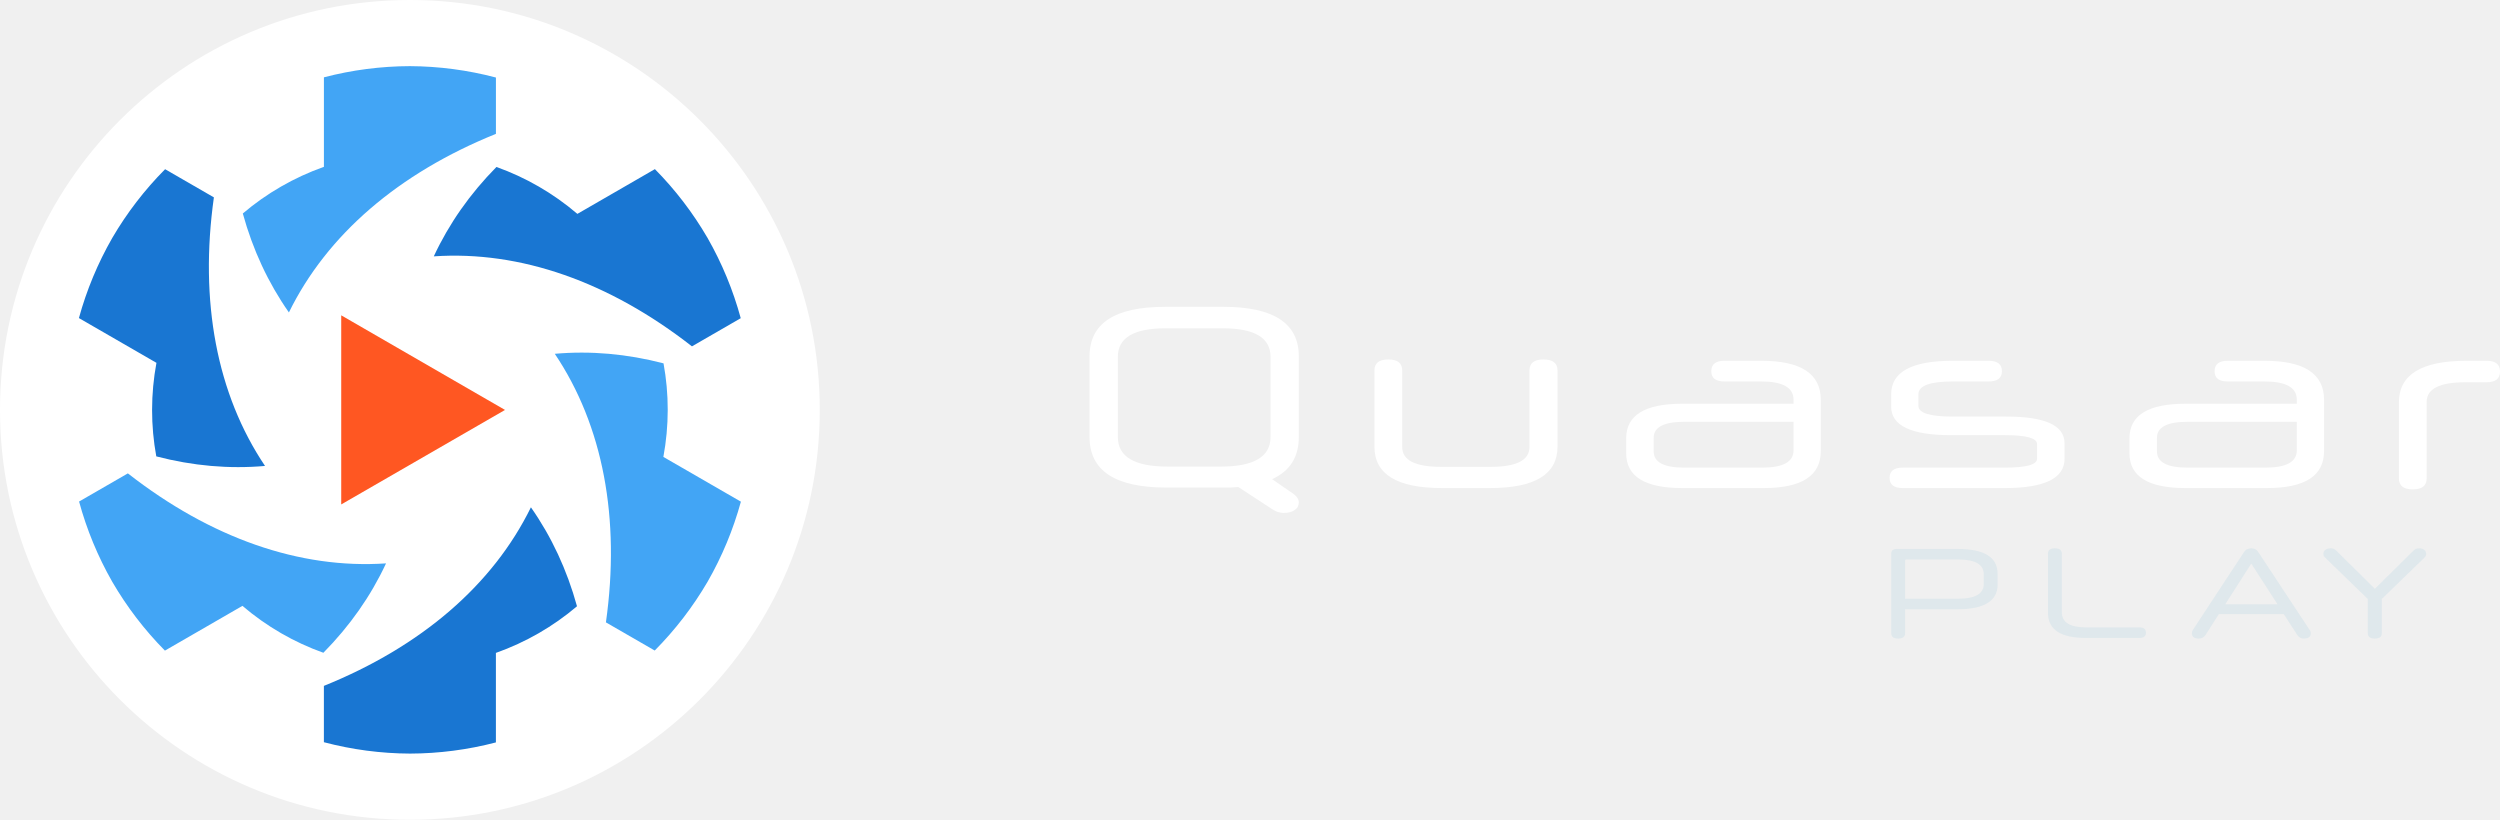
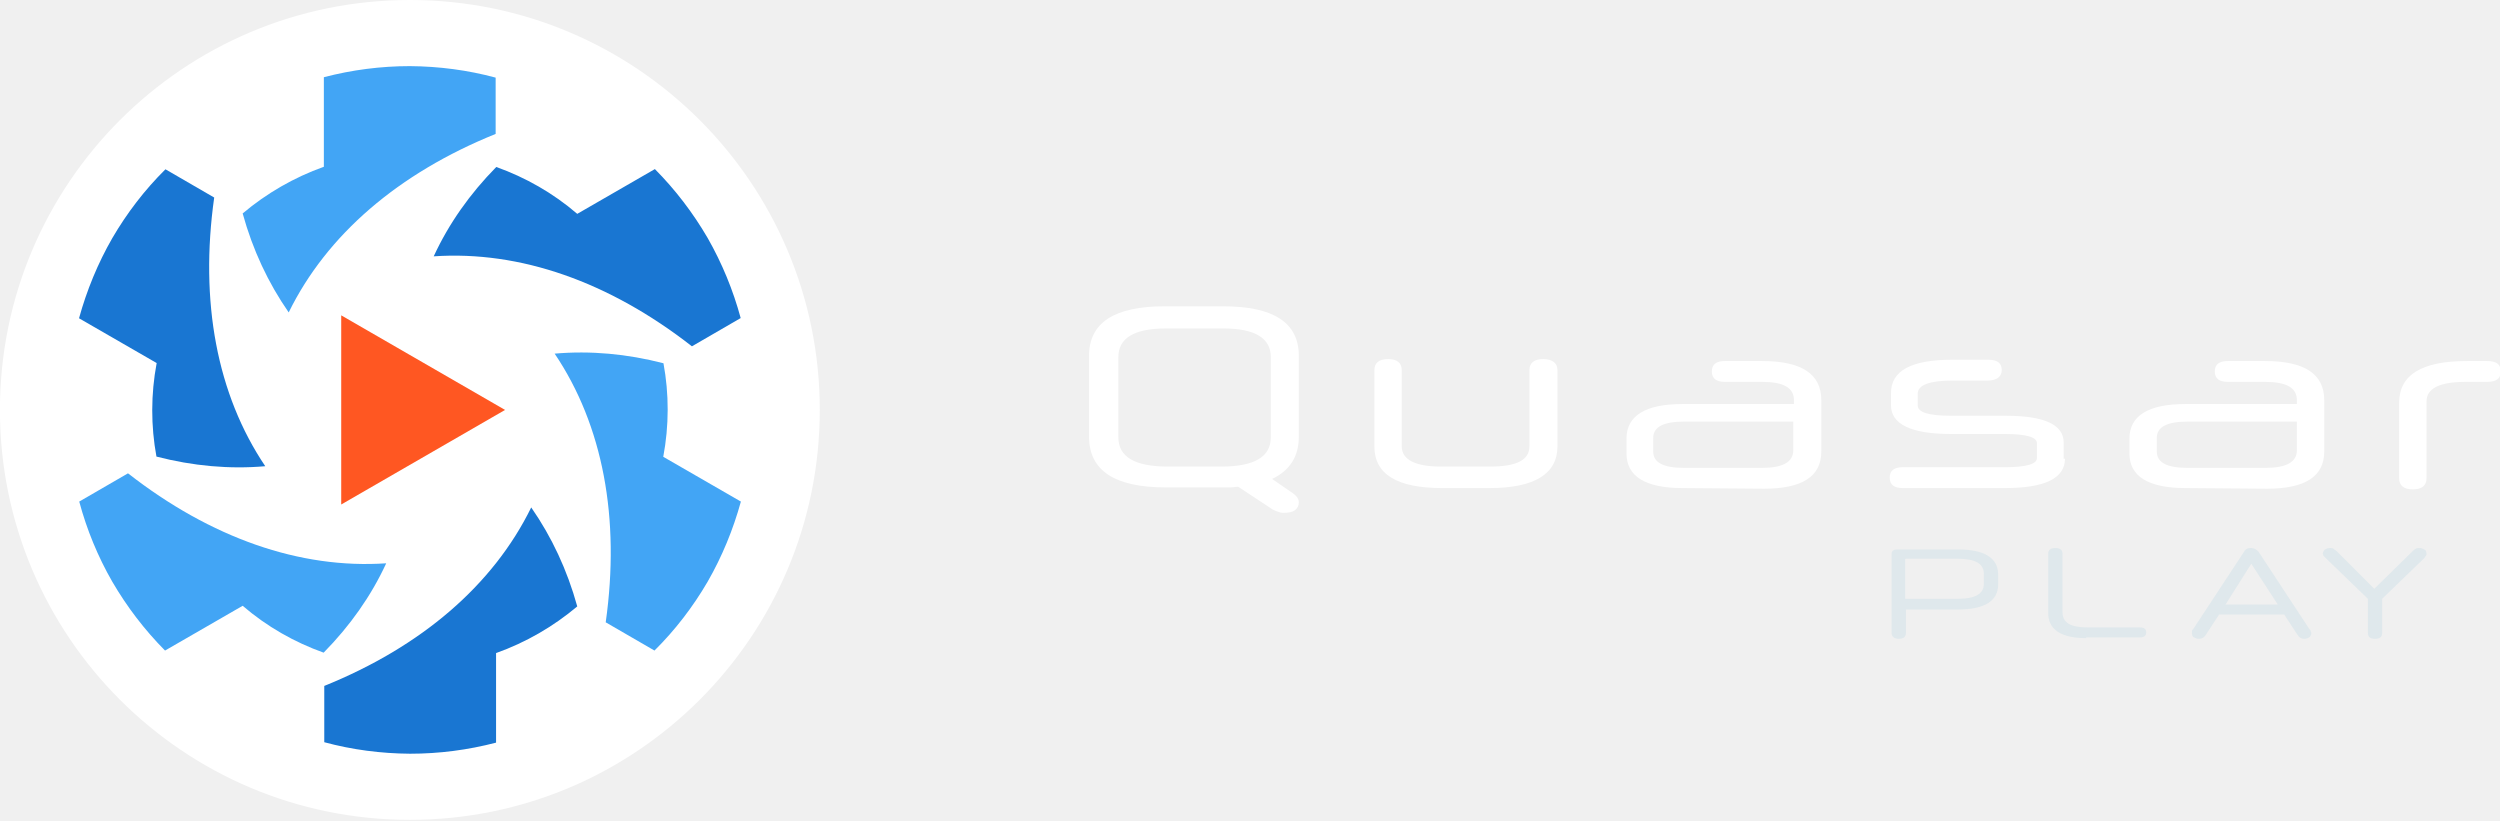
- <svg xmlns="http://www.w3.org/2000/svg" width="156.721mm" height="51.39mm" viewBox="0 0 555.311 182.091" id="svg3933" version="1.1">
-   <defs id="defs3935" />
+ <svg xmlns="http://www.w3.org/2000/svg" version="1.1" id="svg3933" x="0px" y="0px" viewBox="0 0 444.2 145.7" style="enable-background:new 0 0 444.2 145.7;" xml:space="preserve">
  <g id="layer1" transform="translate(400.5128,-58.45957)">
-     <g transform="translate(-494.9044,-591.5613)" id="g3874">
-       <g transform="matrix(0.3717971,0,0,0.3717971,754.5052,1370.564)" id="g3707-7">
-         <circle cy="-1693.122" cx="-1530.588" id="circle3709-5" style="opacity:1;fill:#ffffff;fill-opacity:1;stroke:none;stroke-width:50;stroke-linecap:square;stroke-linejoin:bevel;stroke-miterlimit:4;stroke-dasharray:none;stroke-opacity:1" r="244.88" />
-         <path id="path3711-9" d="m -1352.738,-1795.819 a 205.364,205.364 0 0 0 -31.47,-41.142 l -46.315,26.74 c -14.436,-12.331 -30.843,-21.777 -48.356,-28.026 -15.812,16.025 -28.373,33.93 -37.427,53.403 51.555,-3.509 104.8,15.15 154.231,53.77 l 29.148,-16.829 a 205.364,205.364 0 0 0 -19.811,-47.916 z" clip-path="none" mask="none" style="fill:#1976d2;fill-opacity:1" />
-         <path style="fill:#42a5f5;fill-opacity:1" mask="none" clip-path="none" d="m -1352.726,-1590.462 a 205.364,205.364 0 0 0 19.895,-47.825 l -46.315,-26.74 c 3.461,-18.668 3.438,-37.599 0.092,-55.89 -21.784,-5.681 -43.571,-7.607 -64.962,-5.711 28.816,42.894 39.28,98.335 30.549,160.453 l 29.148,16.829 a 205.364,205.364 0 0 0 31.591,-41.115 z" id="path3713-2" />
-         <path id="path3715-2" d="m -1530.564,-1487.774 a 205.364,205.364 0 0 0 51.365,-6.683 l 0,-53.48 c 17.897,-6.336 34.281,-15.822 48.449,-27.865 -5.972,-21.706 -15.198,-41.537 -27.535,-59.115 -22.739,46.402 -65.52,83.185 -123.682,106.683 l 0,33.657 a 205.364,205.364 0 0 0 51.402,6.801 z" clip-path="none" mask="none" style="fill:#1976d2;fill-opacity:1" />
-         <path style="fill:#42a5f5;fill-opacity:1" mask="none" clip-path="none" d="m -1708.414,-1590.441 a 205.364,205.364 0 0 0 31.47,41.142 l 46.315,-26.74 c 14.436,12.331 30.843,21.777 48.356,28.025 15.812,-16.024 28.373,-33.93 37.428,-53.403 -51.555,3.509 -104.8,-15.15 -154.231,-53.77 l -29.148,16.829 a 205.364,205.364 0 0 0 19.811,47.916 z" id="path3717-8" />
-         <path id="path3719-9" d="m -1708.426,-1795.798 a 205.364,205.364 0 0 0 -19.895,47.825 l 46.315,26.74 c -3.461,18.668 -3.438,37.599 -0.092,55.89 21.784,5.681 43.571,7.607 64.962,5.711 -28.816,-42.894 -39.28,-98.335 -30.549,-160.453 l -29.148,-16.829 a 205.364,205.364 0 0 0 -31.591,41.115 z" clip-path="none" mask="none" style="fill:#1976d2;fill-opacity:1" />
-         <path style="fill:#42a5f5;fill-opacity:1" mask="none" clip-path="none" d="m -1530.588,-1898.486 a 205.364,205.364 0 0 0 -51.366,6.683 l 0,53.48 c -17.897,6.336 -34.28,15.822 -48.449,27.865 5.972,21.706 15.198,41.537 27.535,59.115 22.739,-46.403 65.52,-83.185 123.682,-106.683 l 1e-4,-33.658 a 205.364,205.364 0 0 0 -51.402,-6.801 z" id="path3721-7" />
-         <path style="fill:#ff5722;fill-opacity:1" class="st1" d="m -1473.76,-1693.09 -97.848,56.458 0,-112.982 z" id="path3723-3" />
+     <g id="g3874" transform="translate(-494.9044,-591.5613)">
+       <g id="g3707-7" transform="matrix(0.3717971,0,0,0.3717971,754.5052,1370.564)">
+         <circle id="circle3709-5" style="fill:#FFFFFF;" cx="-1579.6" cy="-1742.1" r="195.9" />
+         <path id="path3711-9" style="fill:#1976D2;" d="M-1437.3-1824.3c-7-12-15.4-23-25.2-32.9l-37.1,21.4     c-11.5-9.9-24.7-17.4-38.7-22.4c-12.6,12.8-22.7,27.1-29.9,42.7c41.2-2.8,83.8,12.1,123.4,43l23.3-13.5     C-1425.1-1799.3-1430.4-1812.2-1437.3-1824.3L-1437.3-1824.3z" />
+         <path id="path3713-2" style="fill:#42A5F5;" d="M-1437.3-1660c6.9-12,12.2-24.9,15.9-38.3l-37.1-21.4c2.8-14.9,2.8-30.1,0.1-44.7     c-17.4-4.5-34.9-6.1-52-4.6c23.1,34.3,31.4,78.7,24.4,128.4l23.3,13.5C-1452.8-1636.9-1444.3-1648-1437.3-1660L-1437.3-1660z" />
+         <path id="path3715-2" style="fill:#1976D2;" d="M-1579.5-1577.8c13.9,0,27.7-1.8,41.1-5.3v-42.8c14.3-5.1,27.4-12.7,38.8-22.3     c-4.8-17.4-12.2-33.2-22-47.3c-18.2,37.1-52.4,66.5-98.9,85.3v26.9C-1607.2-1579.7-1593.4-1577.9-1579.5-1577.8z" />
+         <path id="path3717-8" style="fill:#42A5F5;" d="M-1721.8-1660c7,12,15.4,23,25.2,32.9l37.1-21.4c11.5,9.9,24.7,17.4,38.7,22.4     c12.6-12.8,22.7-27.1,29.9-42.7c-41.2,2.8-83.8-12.1-123.4-43l-23.3,13.5C-1734-1684.9-1728.7-1672-1721.8-1660z" />
+         <path id="path3719-9" style="fill:#1976D2;" d="M-1721.8-1824.2c-6.9,12-12.2,24.9-15.9,38.3l37.1,21.4     c-2.8,14.9-2.8,30.1-0.1,44.7c17.4,4.5,34.9,6.1,52,4.6c-23.1-34.3-31.4-78.7-24.4-128.4l-23.3-13.5     C-1706.3-1847.3-1714.8-1836.2-1721.8-1824.2L-1721.8-1824.2z" />
+         <path id="path3721-7" style="fill:#42A5F5;" d="M-1579.6-1906.4c-13.9,0-27.7,1.8-41.1,5.3v42.8c-14.3,5.1-27.4,12.7-38.8,22.3     c4.8,17.4,12.2,33.2,22,47.3c18.2-37.1,52.4-66.5,98.9-85.3l0-26.9C-1551.9-1904.5-1565.7-1906.3-1579.6-1906.4z" />
+         <path id="path3723-3" style="fill:#FF5722;" d="M-1534.1-1742.1l-78.3,45.2v-90.4L-1534.1-1742.1z" />
      </g>
-       <g transform="matrix(1.157541,0,0,1.157541,1638.113,593.1577)" id="g3727-1" style="fill:#ffffff;fill-opacity:1">
-         <g id="g3729-2" transform="translate(12.49995,7.809312)" style="fill:#ffffff;fill-opacity:1">
-           <g transform="translate(-712.8558,-503.2681)" id="g3731-9" style="fill:#ffffff;fill-opacity:1">
-             <g style="font-style:normal;font-weight:normal;font-size:50.258px;line-height:125%;font-family:sans-serif;letter-spacing:0px;word-spacing:0px;fill:#ffffff;fill-opacity:1;stroke:none;stroke-width:1px;stroke-linecap:butt;stroke-linejoin:miter;stroke-opacity:1" id="flowRoot3733-3">
-               <path d="m -395.641,638.038 q -0.704,0.05 -1.508,0.101 -0.754,0 -1.608,0 l -10.705,0 q -14.726,0 -14.726,-9.7 l 0,-15.479 q 0,-9.499 14.474,-9.499 l 11.207,0 q 14.474,0 14.474,9.499 l 0,15.479 q 0,5.78 -5.126,8.091 l 3.568,2.463 q 1.558,0.955 1.558,1.96 0,1.005 -0.804,1.508 -0.754,0.553 -2.161,0.553 -0.352,0 -0.905,-0.151 -0.503,-0.101 -1.206,-0.553 l -6.534,-4.272 z m 6.182,-24.978 q 0,-5.478 -9.147,-5.478 l -11.006,0 q -9.147,0 -9.147,5.478 l 0,15.379 q 0,5.679 9.549,5.679 l 10.202,0 q 9.549,0 9.549,-5.679 l 0,-15.379 z" style="font-style:normal;font-variant:normal;font-weight:normal;font-stretch:normal;font-size:50.258px;font-family:'Neuropol X';-inkscape-font-specification:'Neuropol X';letter-spacing:5px;word-spacing:0px;fill:#ffffff;fill-opacity:1" id="path4005" />
-               <path d="m -356.554,638.239 q -12.966,0 -12.966,-7.941 l 0,-14.625 q 0,-2.111 2.664,-2.111 2.664,0 2.664,2.111 l 0,14.675 q 0,3.82 7.438,3.82 l 9.549,0 q 7.438,0 7.438,-3.82 l 0,-14.675 q 0,-2.111 2.664,-2.111 2.714,0 2.714,2.111 l 0,14.625 q 0,7.941 -12.966,7.941 l -9.197,0 z" style="font-style:normal;font-variant:normal;font-weight:normal;font-stretch:normal;font-size:50.258px;font-family:'Neuropol X';-inkscape-font-specification:'Neuropol X';letter-spacing:5px;word-spacing:0px;fill:#ffffff;fill-opacity:1" id="path4007" />
-               <path d="m -310.457,638.239 q -10.755,0 -10.755,-6.684 l 0,-2.865 q 0,-6.634 10.755,-6.634 l 21.36,0 0,-0.754 q 0,-3.518 -6.182,-3.518 l -7.086,0 q -2.513,0 -2.513,-1.96 0,-2.01 2.513,-2.01 l 7.086,0 q 11.409,0 11.409,7.488 l 0,9.851 q 0,7.086 -10.956,7.086 l -15.63,0 z m 15.329,-3.92 q 6.031,0 6.031,-3.317 l 0,-5.478 -20.957,0 q -5.88,0 -5.88,3.066 l 0,2.613 q 0,3.116 5.88,3.116 l 14.927,0 z" style="font-style:normal;font-variant:normal;font-weight:normal;font-stretch:normal;font-size:50.258px;font-family:'Neuropol X';-inkscape-font-specification:'Neuropol X';letter-spacing:5px;word-spacing:0px;fill:#ffffff;fill-opacity:1" id="path4009" />
-               <path d="m -237.092,632.61 q 0,5.629 -11.459,5.629 l -19.601,0 q -2.513,0 -2.513,-1.96 0,-1.96 2.513,-1.96 l 19.601,0 q 6.182,0 6.182,-1.709 l 0,-2.814 q 0,-1.709 -6.182,-1.709 l -10.353,0 q -11.459,0 -11.459,-5.478 l 0,-2.362 q 0,-6.433 11.811,-6.433 l 6.885,0 q 2.563,0 2.563,2.01 0,1.005 -0.704,1.508 -0.653,0.452 -1.86,0.452 l -6.885,0 q -6.584,0 -6.584,2.463 l 0,2.211 q 0,2.061 6.534,2.061 l 10.353,0 q 11.157,0 11.157,5.126 l 0,2.965 z" style="font-style:normal;font-variant:normal;font-weight:normal;font-stretch:normal;font-size:50.258px;font-family:'Neuropol X';-inkscape-font-specification:'Neuropol X';letter-spacing:5px;word-spacing:0px;fill:#ffffff;fill-opacity:1" id="path4011" />
-               <path d="m -213.881,638.239 q -10.755,0 -10.755,-6.684 l 0,-2.865 q 0,-6.634 10.755,-6.634 l 21.36,0 0,-0.754 q 0,-3.518 -6.182,-3.518 l -7.086,0 q -2.513,0 -2.513,-1.96 0,-2.01 2.513,-2.01 l 7.086,0 q 11.409,0 11.409,7.488 l 0,9.851 q 0,7.086 -10.956,7.086 l -15.63,0 z m 15.329,-3.92 q 6.031,0 6.031,-3.317 l 0,-5.478 -20.957,0 q -5.88,0 -5.88,3.066 l 0,2.613 q 0,3.116 5.88,3.116 l 14.927,0 z" style="font-style:normal;font-variant:normal;font-weight:normal;font-stretch:normal;font-size:50.258px;font-family:'Neuropol X';-inkscape-font-specification:'Neuropol X';letter-spacing:5px;word-spacing:0px;fill:#ffffff;fill-opacity:1" id="path4013" />
-               <path d="m -172.931,621.805 q 0,-7.991 12.966,-7.991 l 3.87,0 q 2.563,0 2.563,2.061 0,2.061 -2.563,2.061 l -4.071,0 q -7.438,0 -7.438,3.769 l 0,14.675 q 0,2.111 -2.664,2.111 -2.664,0 -2.664,-2.111 l 0,-14.575 z" style="font-style:normal;font-variant:normal;font-weight:normal;font-stretch:normal;font-size:50.258px;font-family:'Neuropol X';-inkscape-font-specification:'Neuropol X';letter-spacing:5px;word-spacing:0px;fill:#ffffff;fill-opacity:1" id="path4015" />
+       <g id="g3727-1" transform="matrix(1.157541,0,0,1.157541,1638.113,593.1577)">
+         <g id="g3729-2" transform="translate(12.49995,7.809312)">
+           <g id="g3731-9" transform="translate(-712.8558,-503.2681)">
+             <g id="flowRoot3733-3">
+               <path id="path4005" style="fill:#FFFFFF;" d="M-443.2,619.3c-0.4,0-0.8,0.1-1.2,0.1c-0.4,0-0.8,0-1.3,0h-8.6        c-7.9,0-11.8-2.6-11.8-7.8v-12.4c0-5.1,3.9-7.6,11.6-7.6h9c7.7,0,11.6,2.5,11.6,7.6v12.4c0,3.1-1.4,5.2-4.1,6.5l2.9,2        c0.8,0.5,1.2,1,1.2,1.6c0,0.5-0.2,0.9-0.6,1.2c-0.4,0.3-1,0.4-1.7,0.4c-0.2,0-0.4,0-0.7-0.1c-0.3-0.1-0.6-0.2-1-0.4        L-443.2,619.3L-443.2,619.3z M-438.2,599.4c0-2.9-2.4-4.4-7.3-4.4h-8.8c-4.9,0-7.3,1.5-7.3,4.4v12.3c0,3,2.5,4.5,7.6,4.5h8.2        c5.1,0,7.6-1.5,7.6-4.5L-438.2,599.4L-438.2,599.4z" />
+               <path id="path4007" style="fill:#FFFFFF;" d="M-411.9,619.5c-6.9,0-10.4-2.1-10.4-6.4v-11.7c0-1.1,0.7-1.7,2.1-1.7        c1.4,0,2.1,0.6,2.1,1.7v11.7c0,2,2,3.1,6,3.1h7.6c4,0,6-1,6-3.1v-11.7c0-1.1,0.7-1.7,2.1-1.7c1.4,0,2.2,0.6,2.2,1.7v11.7        c0,4.2-3.5,6.4-10.4,6.4H-411.9z" />
+               <path id="path4009" style="fill:#FFFFFF;" d="M-375,619.5c-5.7,0-8.6-1.8-8.6-5.3v-2.3c0-3.5,2.9-5.3,8.6-5.3h17.1V606        c0-1.9-1.6-2.8-4.9-2.8h-5.7c-1.3,0-2-0.5-2-1.6c0-1.1,0.7-1.6,2-1.6h5.7c6.1,0,9.1,2,9.1,6v7.9c0,3.8-2.9,5.7-8.8,5.7        L-375,619.5L-375,619.5z M-362.8,616.4c3.2,0,4.8-0.9,4.8-2.7v-4.4h-16.8c-3.1,0-4.7,0.8-4.7,2.5v2.1c0,1.7,1.6,2.5,4.7,2.5        H-362.8z" />
+               <path id="path4011" style="fill:#FFFFFF;" d="M-316.3,615c0,3-3.1,4.5-9.2,4.5h-15.7c-1.3,0-2-0.5-2-1.6s0.7-1.6,2-1.6h15.7        c3.3,0,4.9-0.5,4.9-1.4v-2.3c0-0.9-1.6-1.4-4.9-1.4h-8.3c-6.1,0-9.2-1.5-9.2-4.4v-1.9c0-3.4,3.1-5.1,9.4-5.1h5.5        c1.4,0,2.1,0.5,2.1,1.6c0,0.5-0.2,0.9-0.6,1.2c-0.3,0.2-0.8,0.4-1.5,0.4h-5.5c-3.5,0-5.3,0.7-5.3,2v1.8c0,1.1,1.7,1.6,5.2,1.6        h8.3c6,0,8.9,1.4,8.9,4.1V615L-316.3,615z" />
+               <path id="path4013" style="fill:#FFFFFF;" d="M-297.8,619.5c-5.7,0-8.6-1.8-8.6-5.3v-2.3c0-3.5,2.9-5.3,8.6-5.3h17.1V606        c0-1.9-1.6-2.8-4.9-2.8h-5.7c-1.3,0-2-0.5-2-1.6c0-1.1,0.7-1.6,2-1.6h5.7c6.1,0,9.1,2,9.1,6v7.9c0,3.8-2.9,5.7-8.8,5.7        L-297.8,619.5L-297.8,619.5z M-285.5,616.4c3.2,0,4.8-0.9,4.8-2.7v-4.4h-16.8c-3.1,0-4.7,0.8-4.7,2.5v2.1        c0,1.7,1.6,2.5,4.7,2.5H-285.5z" />
+               <path id="path4015" style="fill:#FFFFFF;" d="M-265,606.4c0-4.3,3.5-6.4,10.4-6.4h3.1c1.4,0,2.1,0.5,2.1,1.6        c0,1.1-0.7,1.6-2.1,1.6h-3.3c-4,0-6,1-6,3V618c0,1.1-0.7,1.7-2.1,1.7s-2.1-0.6-2.1-1.7V606.4z" />
            </g>
          </g>
        </g>
      </g>
-       <g style="fill:#dfe8ec;fill-opacity:1" id="g3743-8" transform="matrix(1.27062,0,0,1.27062,1715.666,646.0714)">
-         <g style="fill:#dfe8ec;fill-opacity:1" transform="translate(12.49995,7.809312)" id="g3745-4">
-           <g style="fill:#dfe8ec;fill-opacity:1" id="g3747-5" transform="translate(-712.8558,-503.2681)">
-             <g style="font-style:normal;font-weight:normal;font-size:50.258px;line-height:125%;font-family:sans-serif;letter-spacing:0px;word-spacing:0px;fill:#dfe8ec;fill-opacity:1;stroke:none;stroke-width:1px;stroke-linecap:butt;stroke-linejoin:miter;stroke-opacity:1" id="flowRoot3749-0">
-               <path d="m -226.402,600.736 q 0,4.339 -6.992,4.339 l -9.173,0 0,4.182 q 0,0.944 -1.237,0.944 -1.192,0 -1.192,-0.944 l 0,-13.94 q 0,-0.787 1.034,-0.787 l 10.567,0 q 6.992,0 6.992,4.339 l 0,1.866 z m -16.166,2.496 9.241,0 q 4.497,0 4.497,-2.563 l 0,-1.731 q 0,-2.563 -4.474,-2.563 l -9.083,0 q -0.18,0 -0.18,0.157 l 0,6.7 z" style="font-style:normal;font-variant:normal;font-weight:normal;font-stretch:normal;font-size:22.484px;font-family:'Neuropol X';-inkscape-font-specification:'Neuropol X';text-align:end;letter-spacing:5px;word-spacing:0px;text-anchor:end;fill:#dfe8ec;fill-opacity:1" id="path3996" />
-               <path d="m -211.012,610.089 q -6.588,0 -6.588,-4.407 l 0,-10.32 q 0,-0.944 1.192,-0.944 1.237,0 1.237,0.944 l 0,10.253 q 0,2.631 4.272,2.631 l 9.308,0 q 1.124,0 1.124,0.922 0,0.922 -1.124,0.922 l -9.421,0 z" style="font-style:normal;font-variant:normal;font-weight:normal;font-stretch:normal;font-size:22.484px;font-family:'Neuropol X';-inkscape-font-specification:'Neuropol X';text-align:end;letter-spacing:5px;word-spacing:0px;text-anchor:end;fill:#dfe8ec;fill-opacity:1" id="path3998" />
-               <path d="m -176.369,605.929 -11.354,0 -2.316,3.62 q -0.427,0.652 -1.169,0.652 -0.562,0 -0.899,-0.225 -0.337,-0.247 -0.337,-0.697 0,-0.18 0.045,-0.315 0.045,-0.157 0.202,-0.382 l 8.904,-13.558 q 0.202,-0.315 0.517,-0.45 0.337,-0.135 0.719,-0.157 0.787,0 1.192,0.607 l 8.926,13.535 q 0.18,0.225 0.225,0.382 0.067,0.157 0.067,0.337 0,0.45 -0.337,0.697 -0.337,0.225 -0.899,0.225 -0.719,0 -1.147,-0.652 l -2.338,-3.62 z m -10.23,-1.731 9.128,0 -4.587,-7.105 -4.542,7.105 z" style="font-style:normal;font-variant:normal;font-weight:normal;font-stretch:normal;font-size:22.484px;font-family:'Neuropol X';-inkscape-font-specification:'Neuropol X';text-align:end;letter-spacing:5px;word-spacing:0px;text-anchor:end;fill:#dfe8ec;fill-opacity:1" id="path4000" />
-               <path d="m -159.237,603.276 0,5.981 q 0,0.944 -1.214,0.944 -1.237,0 -1.237,-0.944 l 0,-5.981 -7.352,-7.127 q -0.202,-0.18 -0.315,-0.337 -0.09,-0.18 -0.09,-0.427 0,-0.45 0.337,-0.697 0.337,-0.27 0.922,-0.27 0.36,0 0.585,0.112 0.225,0.112 0.472,0.36 l 6.678,6.61 6.7,-6.633 q 0.225,-0.225 0.45,-0.337 0.247,-0.112 0.63,-0.112 0.517,0 0.854,0.27 0.337,0.247 0.337,0.697 0,0.247 -0.112,0.427 -0.112,0.157 -0.292,0.337 l -7.352,7.127 z" style="font-style:normal;font-variant:normal;font-weight:normal;font-stretch:normal;font-size:22.484px;font-family:'Neuropol X';-inkscape-font-specification:'Neuropol X';text-align:end;letter-spacing:5px;word-spacing:0px;text-anchor:end;fill:#dfe8ec;fill-opacity:1" id="path4002" />
+       <g id="g3743-8" transform="matrix(1.27062,0,0,1.27062,1715.666,646.0714)">
+         <g id="g3745-4" transform="translate(12.49995,7.809312)">
+           <g id="g3747-5" transform="translate(-712.8558,-503.2681)">
+             <g id="flowRoot3749-0">
+               <path id="path3996" style="fill:#DFE8EC;" d="M-296.2,580.3c0,2.3-1.9,3.5-5.6,3.5h-7.3v3.3c0,0.5-0.3,0.8-1,0.8        c-0.6,0-1-0.3-1-0.8V576c0-0.4,0.3-0.6,0.8-0.6h8.5c3.7,0,5.6,1.2,5.6,3.5V580.3z M-309.2,582.3h7.4c2.4,0,3.6-0.7,3.6-2.1        v-1.4c0-1.4-1.2-2.1-3.6-2.1h-7.3c-0.1,0-0.1,0-0.1,0.1V582.3L-309.2,582.3z" />
+               <path id="path3998" style="fill:#DFE8EC;" d="M-283.9,587.8c-3.5,0-5.3-1.2-5.3-3.5V576c0-0.5,0.3-0.8,1-0.8        c0.7,0,1,0.3,1,0.8v8.2c0,1.4,1.1,2.1,3.4,2.1h7.4c0.6,0,0.9,0.2,0.9,0.7s-0.3,0.7-0.9,0.7H-283.9L-283.9,587.8z" />
+               <path id="path4000" style="fill:#DFE8EC;" d="M-256.2,584.5h-9.1l-1.9,2.9c-0.2,0.3-0.5,0.5-0.9,0.5c-0.3,0-0.5-0.1-0.7-0.2        c-0.2-0.1-0.3-0.3-0.3-0.6c0-0.1,0-0.2,0-0.3c0-0.1,0.1-0.2,0.2-0.3l7.1-10.8c0.1-0.2,0.2-0.3,0.4-0.4        c0.2-0.1,0.4-0.1,0.6-0.1c0.4,0,0.7,0.2,1,0.5l7.1,10.8c0.1,0.1,0.2,0.2,0.2,0.3c0,0.1,0.1,0.2,0.1,0.3c0,0.2-0.1,0.4-0.3,0.6        c-0.2,0.1-0.4,0.2-0.7,0.2c-0.4,0-0.7-0.2-0.9-0.5L-256.2,584.5L-256.2,584.5z M-264.4,583.1h7.3l-3.7-5.7L-264.4,583.1        L-264.4,583.1z" />
+               <path id="path4002" style="fill:#DFE8EC;" d="M-242.5,582.3v4.8c0,0.5-0.3,0.8-1,0.8c-0.7,0-1-0.3-1-0.8v-4.8l-5.9-5.7        c-0.1-0.1-0.2-0.2-0.3-0.3c0-0.1-0.1-0.2-0.1-0.3c0-0.2,0.1-0.4,0.3-0.6c0.2-0.1,0.4-0.2,0.7-0.2c0.2,0,0.3,0,0.5,0.1        c0.1,0.1,0.2,0.2,0.4,0.3l5.3,5.3l5.4-5.3c0.1-0.1,0.2-0.2,0.4-0.3c0.1-0.1,0.3-0.1,0.5-0.1c0.3,0,0.5,0.1,0.7,0.2        c0.2,0.1,0.3,0.3,0.3,0.6c0,0.1,0,0.2-0.1,0.3c-0.1,0.1-0.1,0.2-0.2,0.3L-242.5,582.3L-242.5,582.3z" />
            </g>
          </g>
        </g>
      </g>
    </g>
  </g>
</svg>
